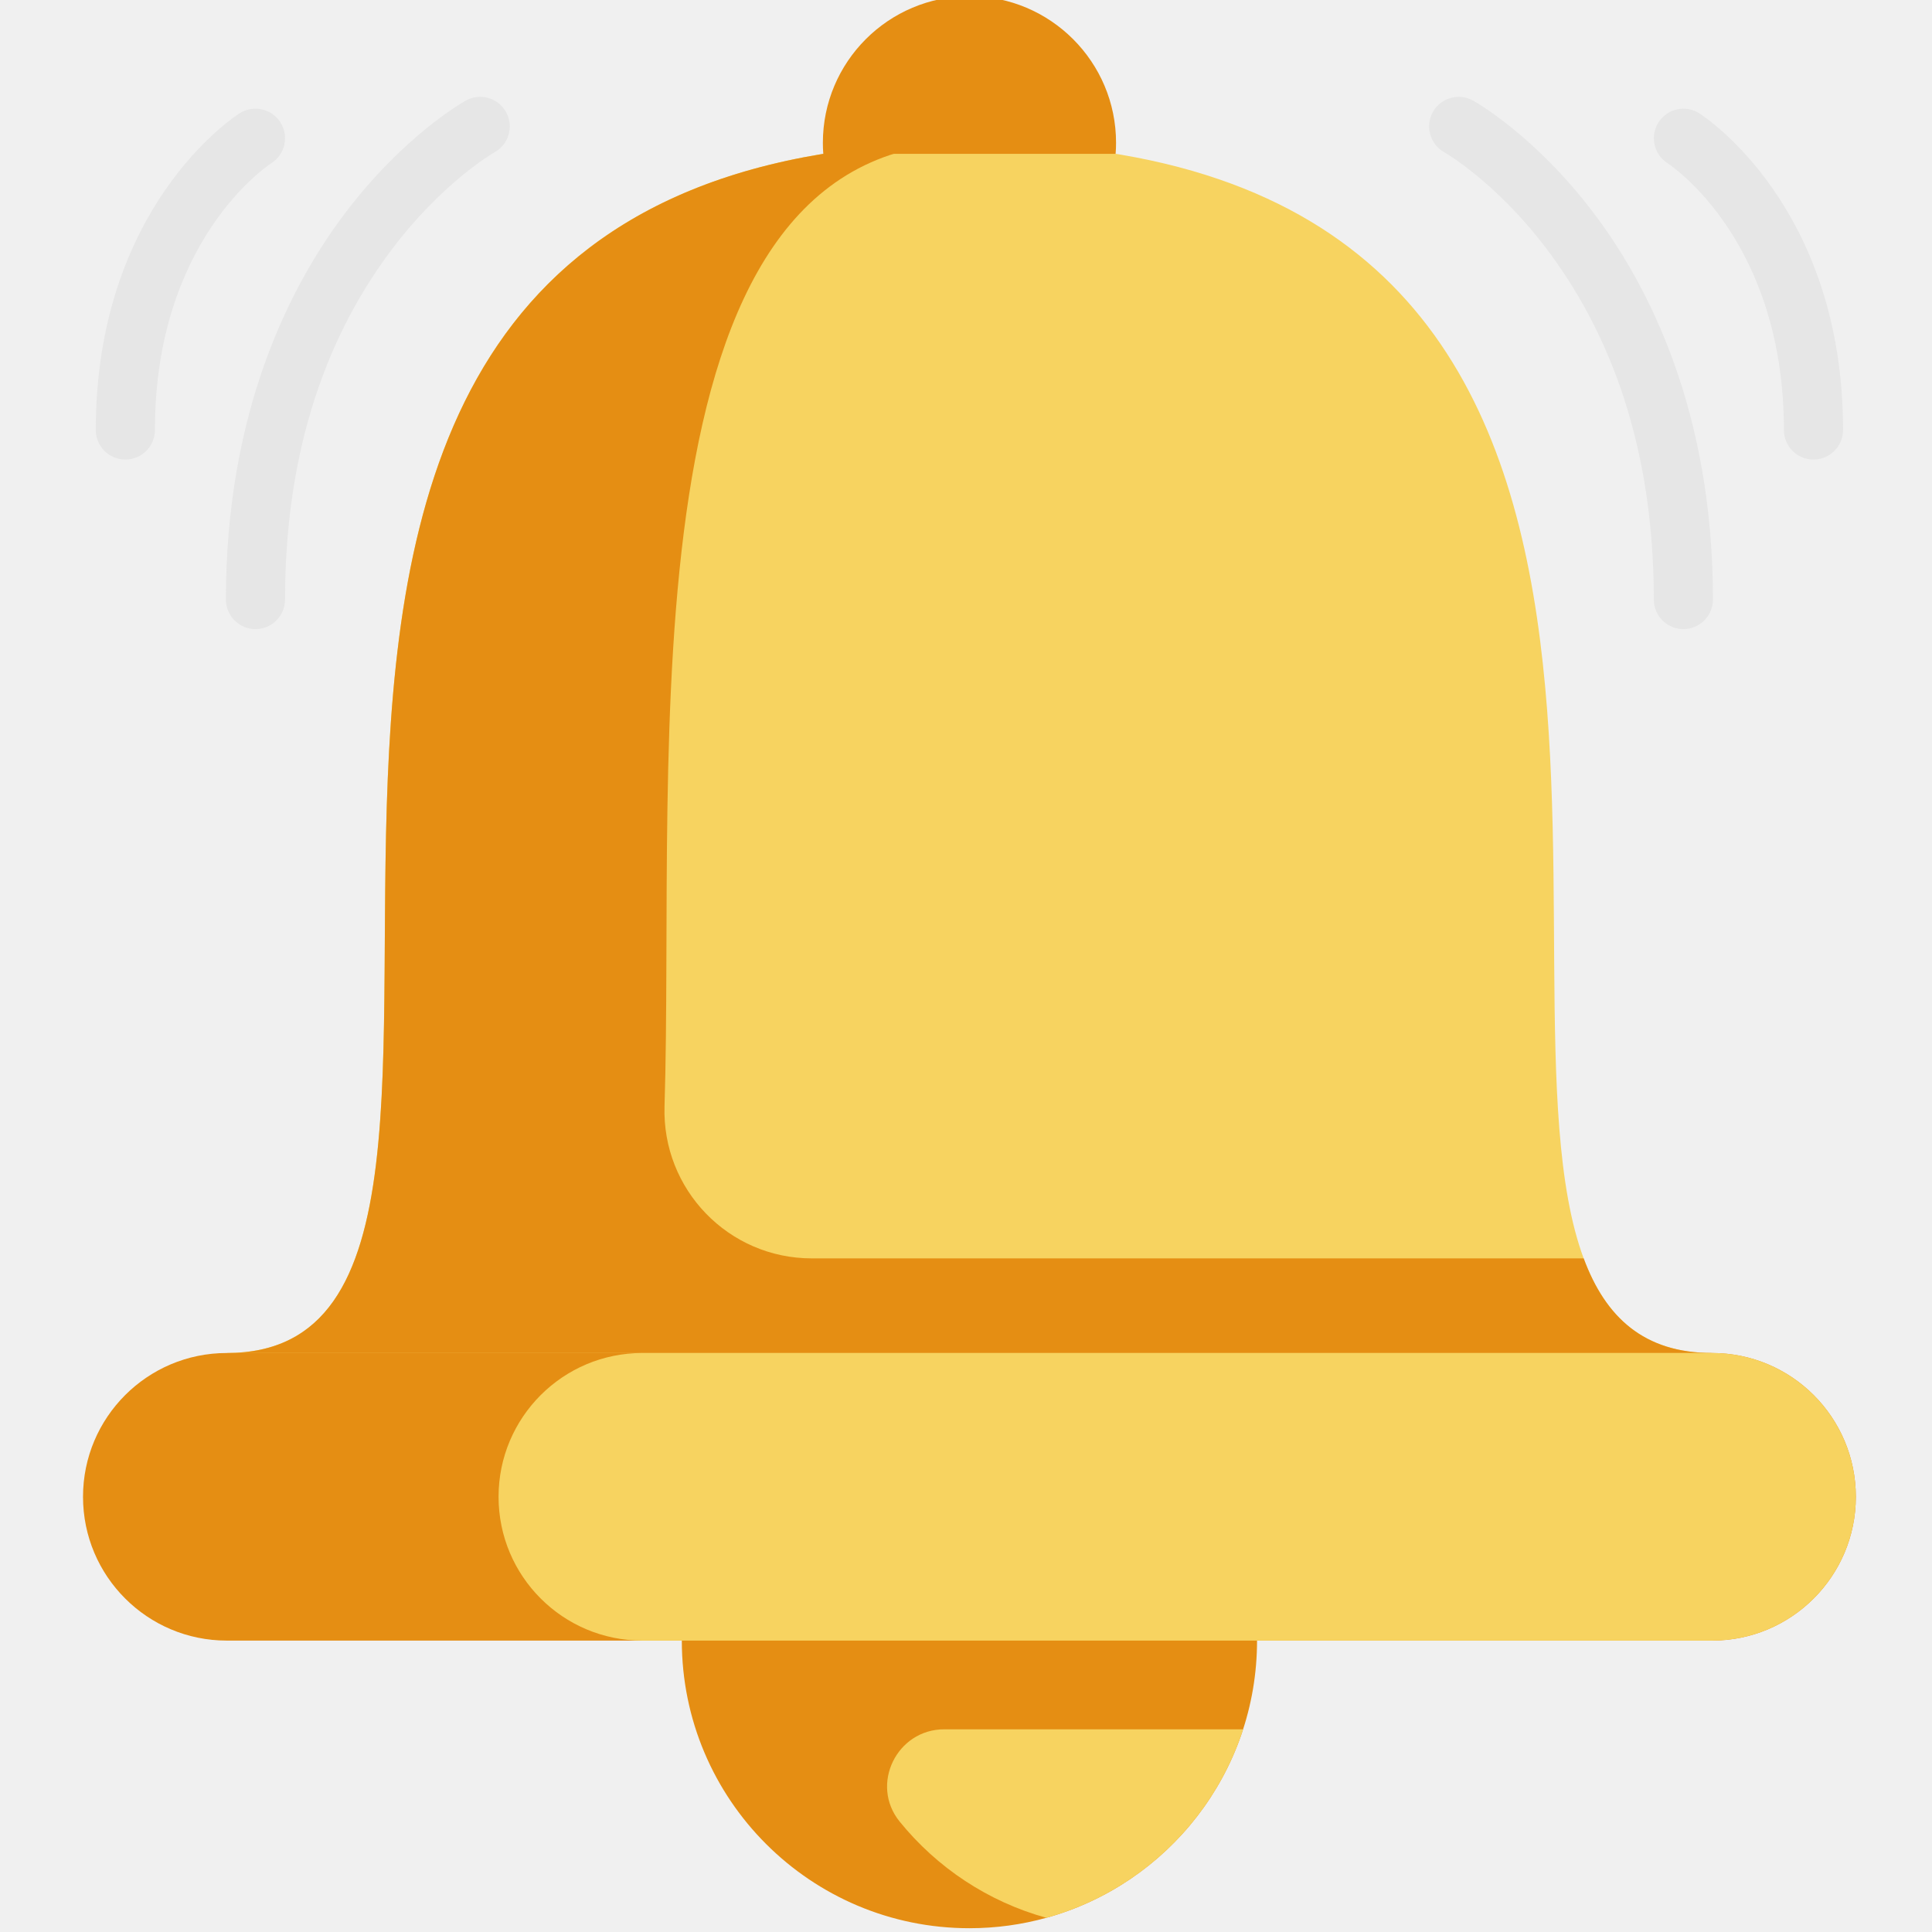
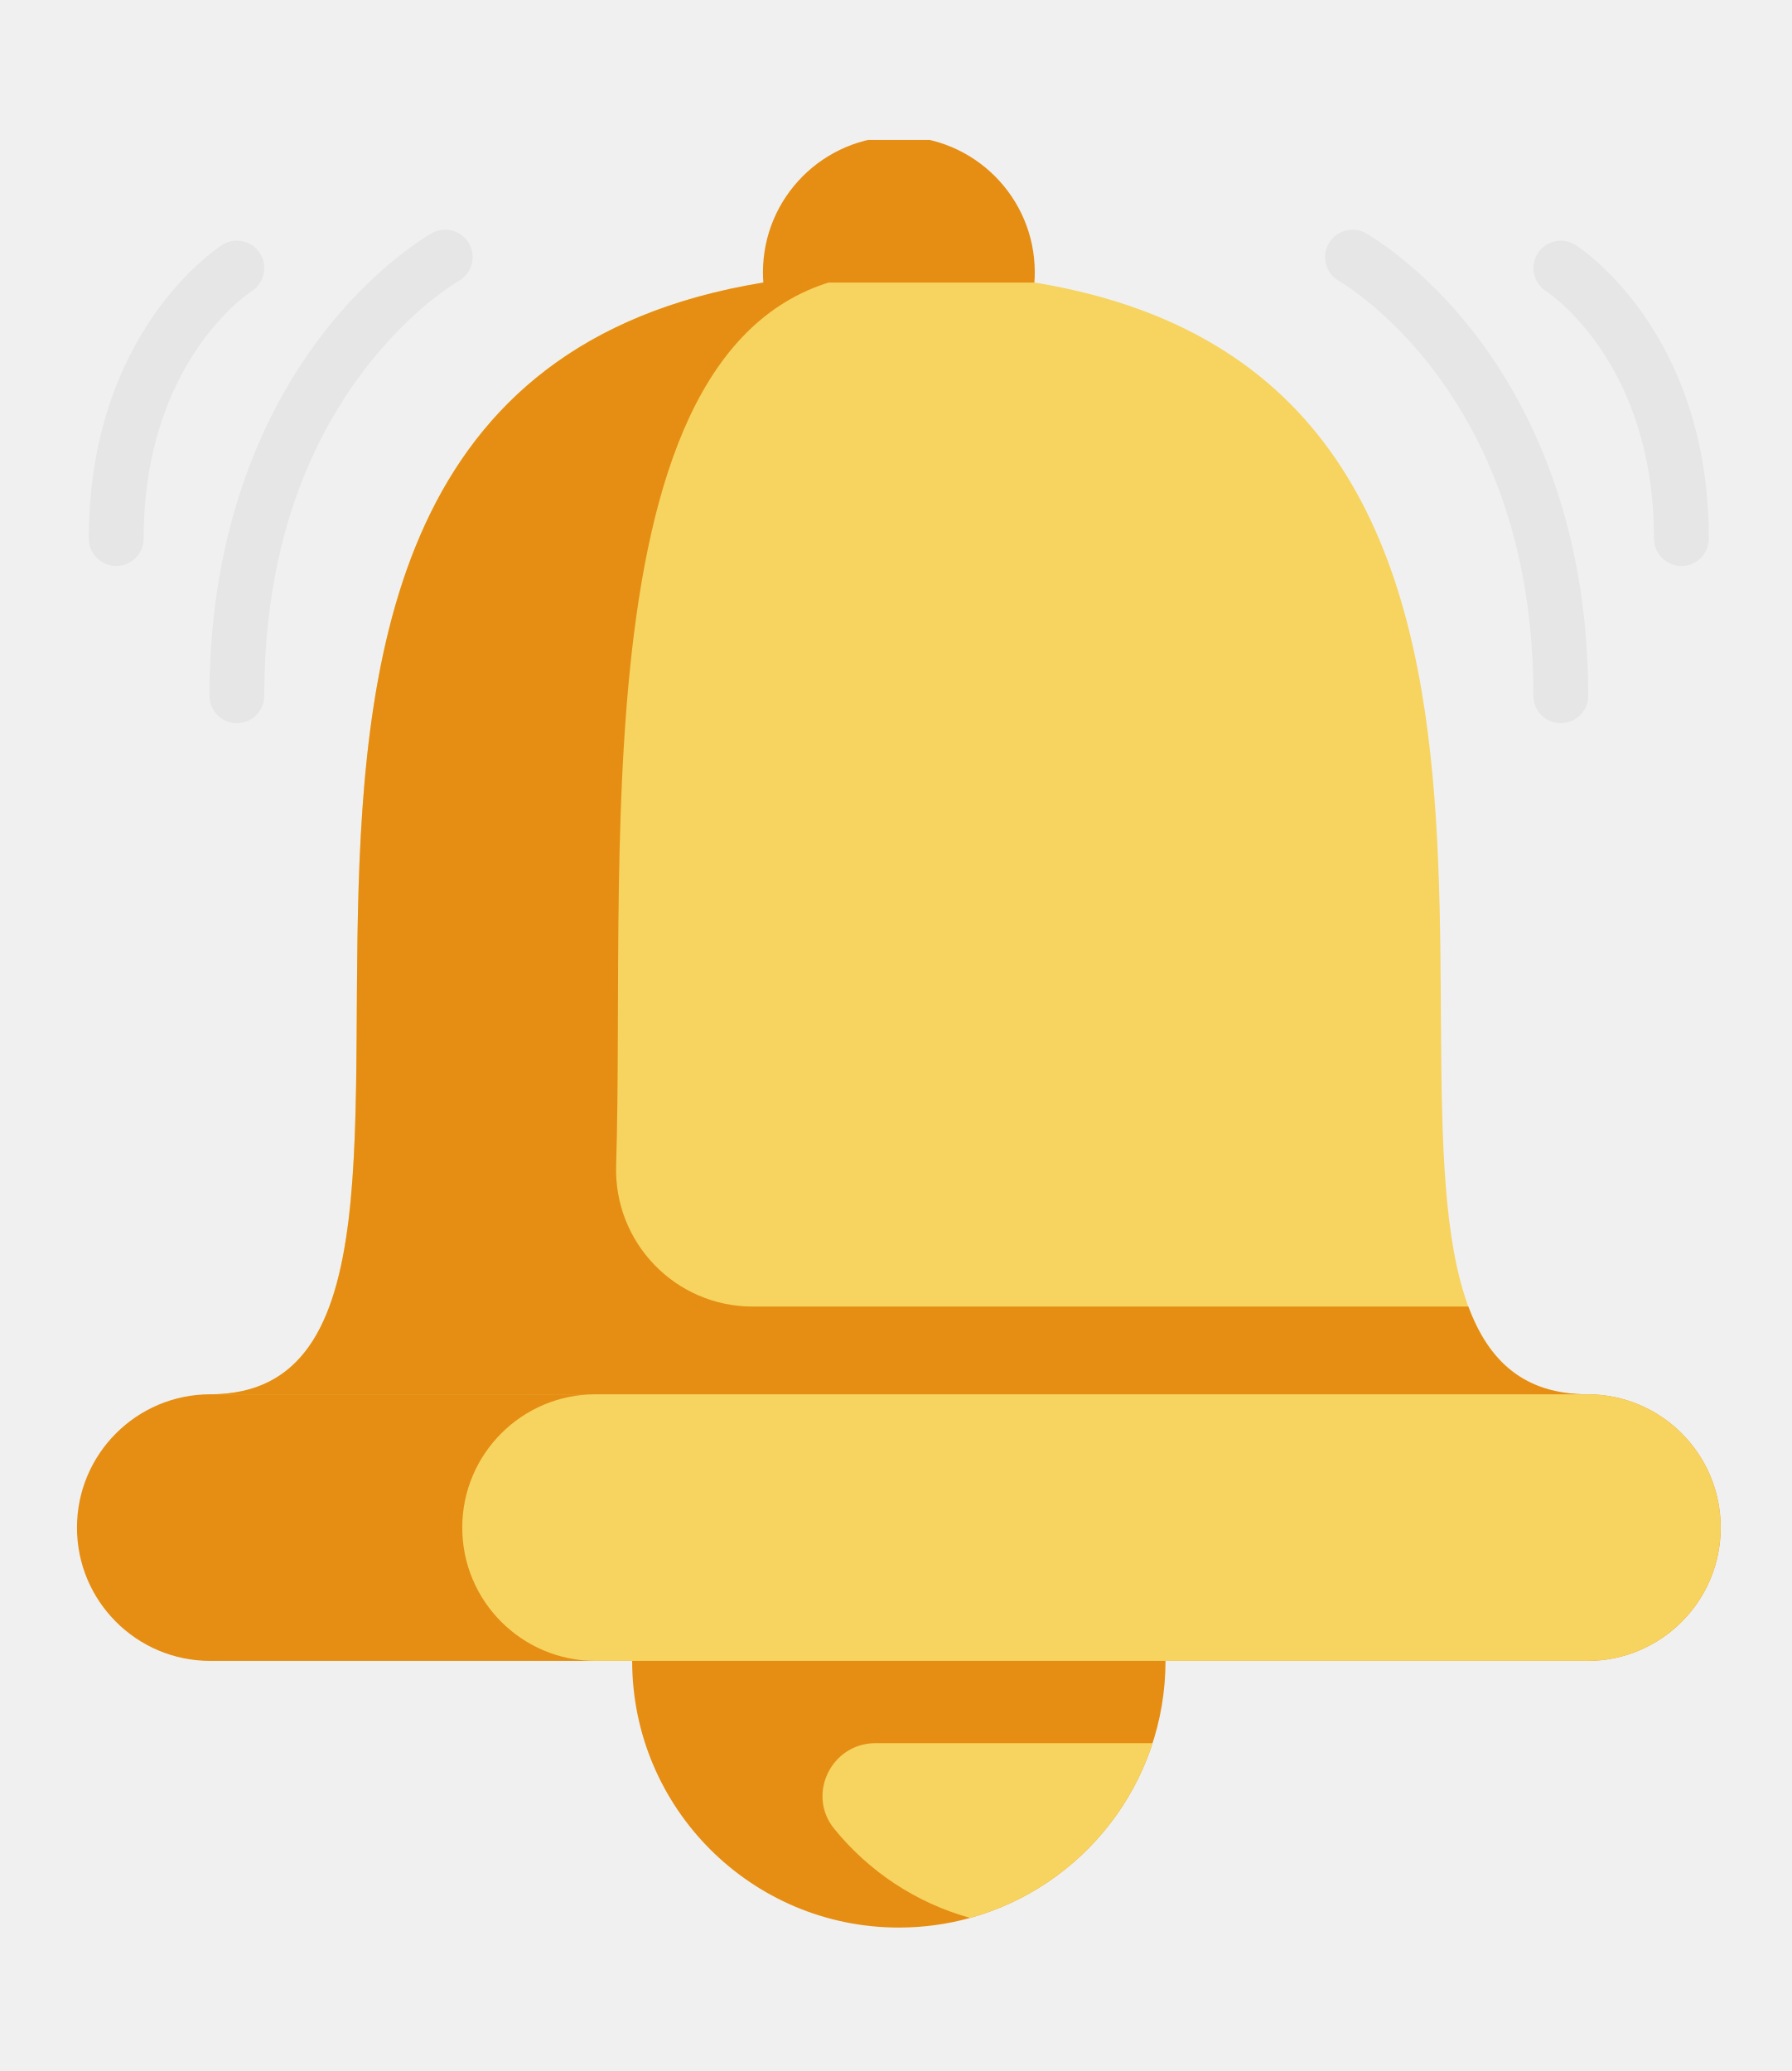
- <svg xmlns="http://www.w3.org/2000/svg" width="96" height="96" viewBox="0 0 96 96" fill="none">
+ <svg xmlns="http://www.w3.org/2000/svg" width="96" height="111" viewBox="0 0 96 96" fill="none">
  <g clip-path="url(#clip0)">
    <path d="M62.462 81.52C62.462 88.091 58.028 93.624 51.992 95.295C50.775 95.632 49.494 95.812 48.171 95.812C40.278 95.812 33.879 89.414 33.879 81.52L48.194 74.164L62.462 81.52Z" fill="#E58E13" />
    <path d="M61.771 85.928C60.299 90.469 56.616 94.016 51.992 95.295C49.085 94.491 46.55 92.792 44.703 90.513C43.214 88.676 44.557 85.928 46.922 85.928H61.771Z" fill="#F7D360" />
    <path d="M85.071 67.23L54.365 73.87L11.27 67.23C14.651 67.23 16.564 65.461 17.649 62.528C22.9 48.367 8.915 7.096 48.171 7.096C87.427 7.096 73.44 48.367 78.691 62.528C79.779 65.461 81.69 67.23 85.071 67.23Z" fill="#F7D360" />
    <path d="M92.216 74.375C92.216 78.321 89.016 81.52 85.071 81.52H11.27C9.297 81.52 7.51 80.721 6.218 79.427C4.924 78.135 4.125 76.348 4.125 74.375C4.125 70.429 7.324 67.23 11.27 67.23H85.071C87.043 67.23 88.83 68.03 90.123 69.322C91.416 70.616 92.216 72.402 92.216 74.375Z" fill="#E58E13" />
    <path d="M78.692 62.528H40.334C36.199 62.528 32.892 59.105 33.02 54.971C33.561 37.484 30.771 7.429 47.885 7.099C0.909 7.342 30.938 67.23 11.271 67.23H85.071C81.691 67.23 79.779 65.461 78.692 62.528Z" fill="#E58E13" />
    <path d="M92.215 74.375C92.215 78.321 89.016 81.52 85.071 81.52H31.918C29.945 81.52 28.158 80.721 26.865 79.427C25.572 78.135 24.773 76.348 24.773 74.375C24.773 70.429 27.972 67.23 31.918 67.23H85.071C87.043 67.23 88.83 68.03 90.123 69.322C91.416 70.616 92.215 72.402 92.215 74.375Z" fill="#F7D360" />
    <path d="M55.434 7.644C55.45 7.463 55.456 7.281 55.456 7.096C55.456 3.075 52.194 -0.188 48.172 -0.188C44.148 -0.188 40.888 3.075 40.888 7.096C40.888 7.281 40.894 7.463 40.909 7.644" fill="#E58E13" />
    <path d="M83.646 31.26C82.834 31.26 82.177 30.601 82.177 29.791C82.177 22.99 80.428 17.186 76.981 12.541C74.407 9.073 71.79 7.58 71.764 7.564C71.058 7.168 70.804 6.275 71.198 5.567C71.592 4.86 72.481 4.604 73.19 4.995C73.315 5.065 76.29 6.735 79.237 10.65C81.919 14.214 85.116 20.428 85.116 29.791C85.116 30.601 84.457 31.26 83.646 31.26Z" fill="#E6E6E6" />
    <path d="M90.111 22.835C89.299 22.835 88.641 22.178 88.641 21.366C88.641 11.987 83.087 8.258 82.85 8.104C82.173 7.663 81.976 6.755 82.414 6.075C82.852 5.396 83.753 5.195 84.434 5.629C84.727 5.815 91.58 10.304 91.58 21.366C91.58 22.178 90.922 22.835 90.111 22.835Z" fill="#E6E6E6" />
    <path d="M12.694 31.26C11.882 31.26 11.225 30.601 11.225 29.791C11.225 20.428 14.422 14.214 17.103 10.65C20.05 6.735 23.025 5.064 23.15 4.995C23.86 4.603 24.755 4.86 25.147 5.571C25.539 6.28 25.283 7.172 24.575 7.565C24.517 7.598 21.918 9.094 19.36 12.54C15.911 17.186 14.164 22.99 14.164 29.791C14.163 30.601 13.505 31.26 12.694 31.26Z" fill="#E6E6E6" />
    <path d="M6.229 22.835C5.417 22.835 4.76 22.178 4.76 21.366C4.76 10.304 11.614 5.815 11.905 5.629C12.59 5.194 13.498 5.396 13.934 6.08C14.368 6.762 14.169 7.668 13.489 8.104C13.245 8.264 7.698 11.994 7.698 21.366C7.698 22.178 7.041 22.835 6.229 22.835Z" fill="#E6E6E6" />
  </g>
  <defs>
    <clipPath id="clip0">
      <rect width="96" height="96" fill="white" />
    </clipPath>
  </defs>
</svg>
